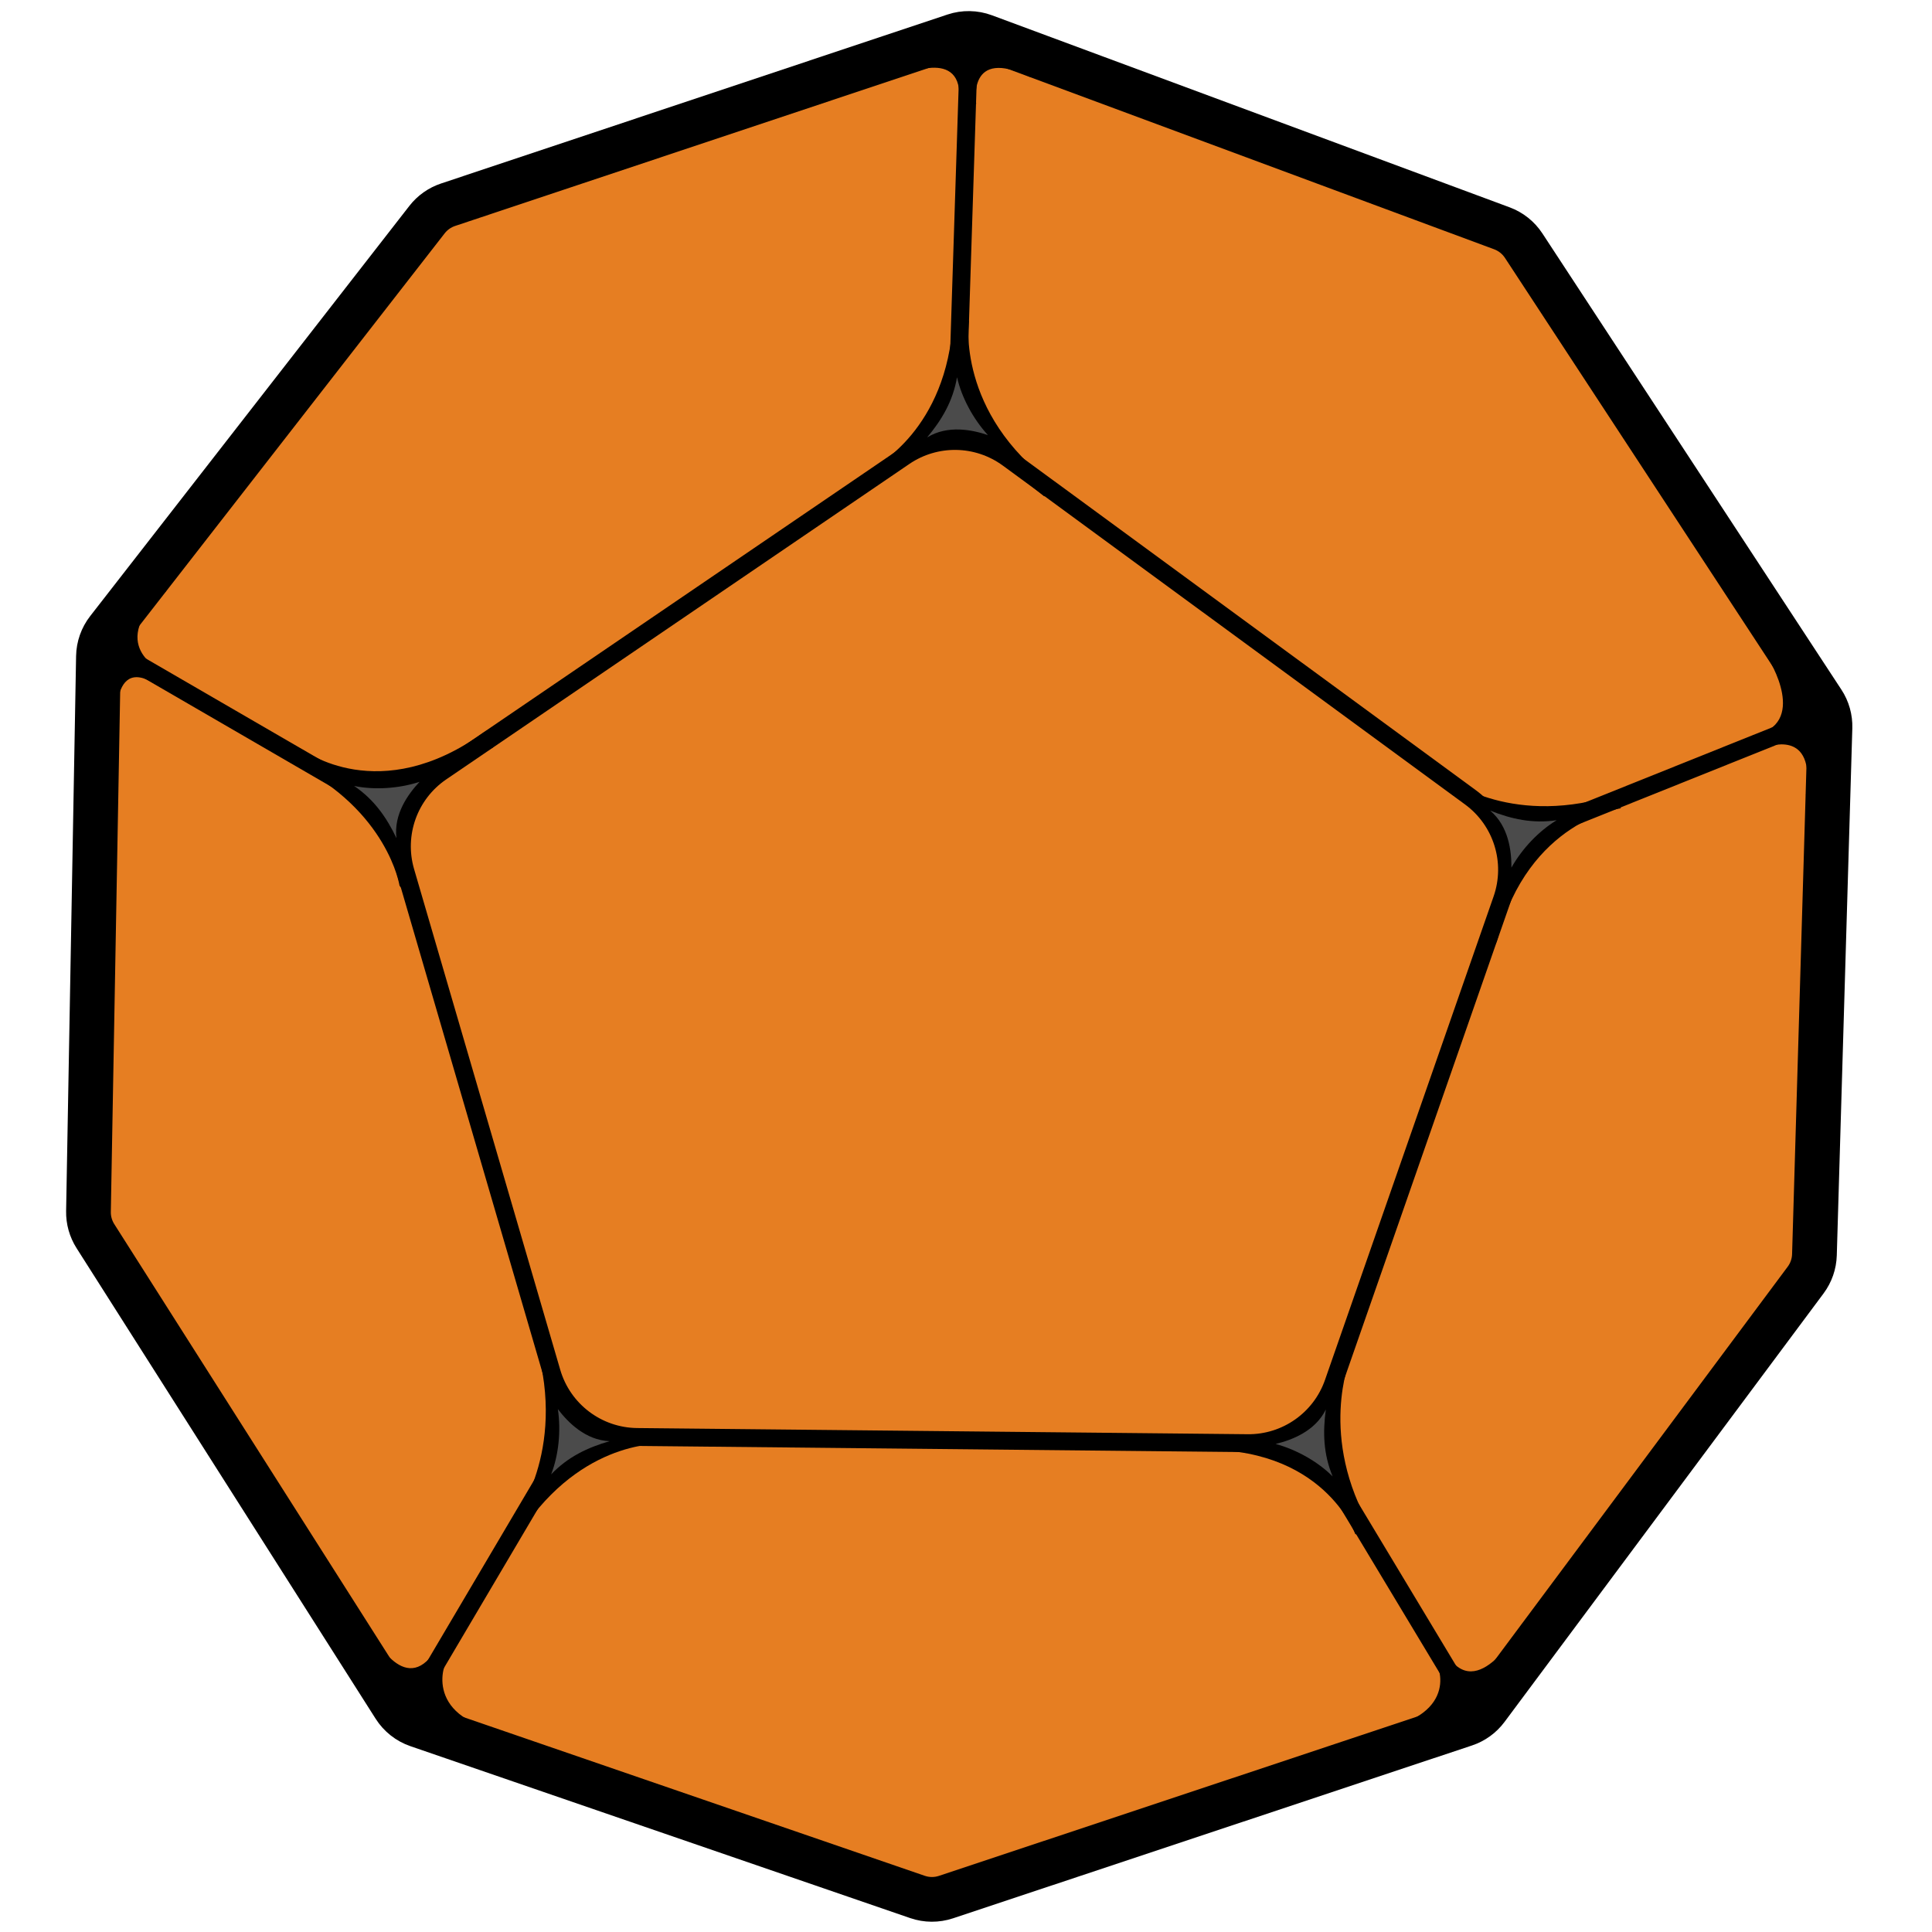
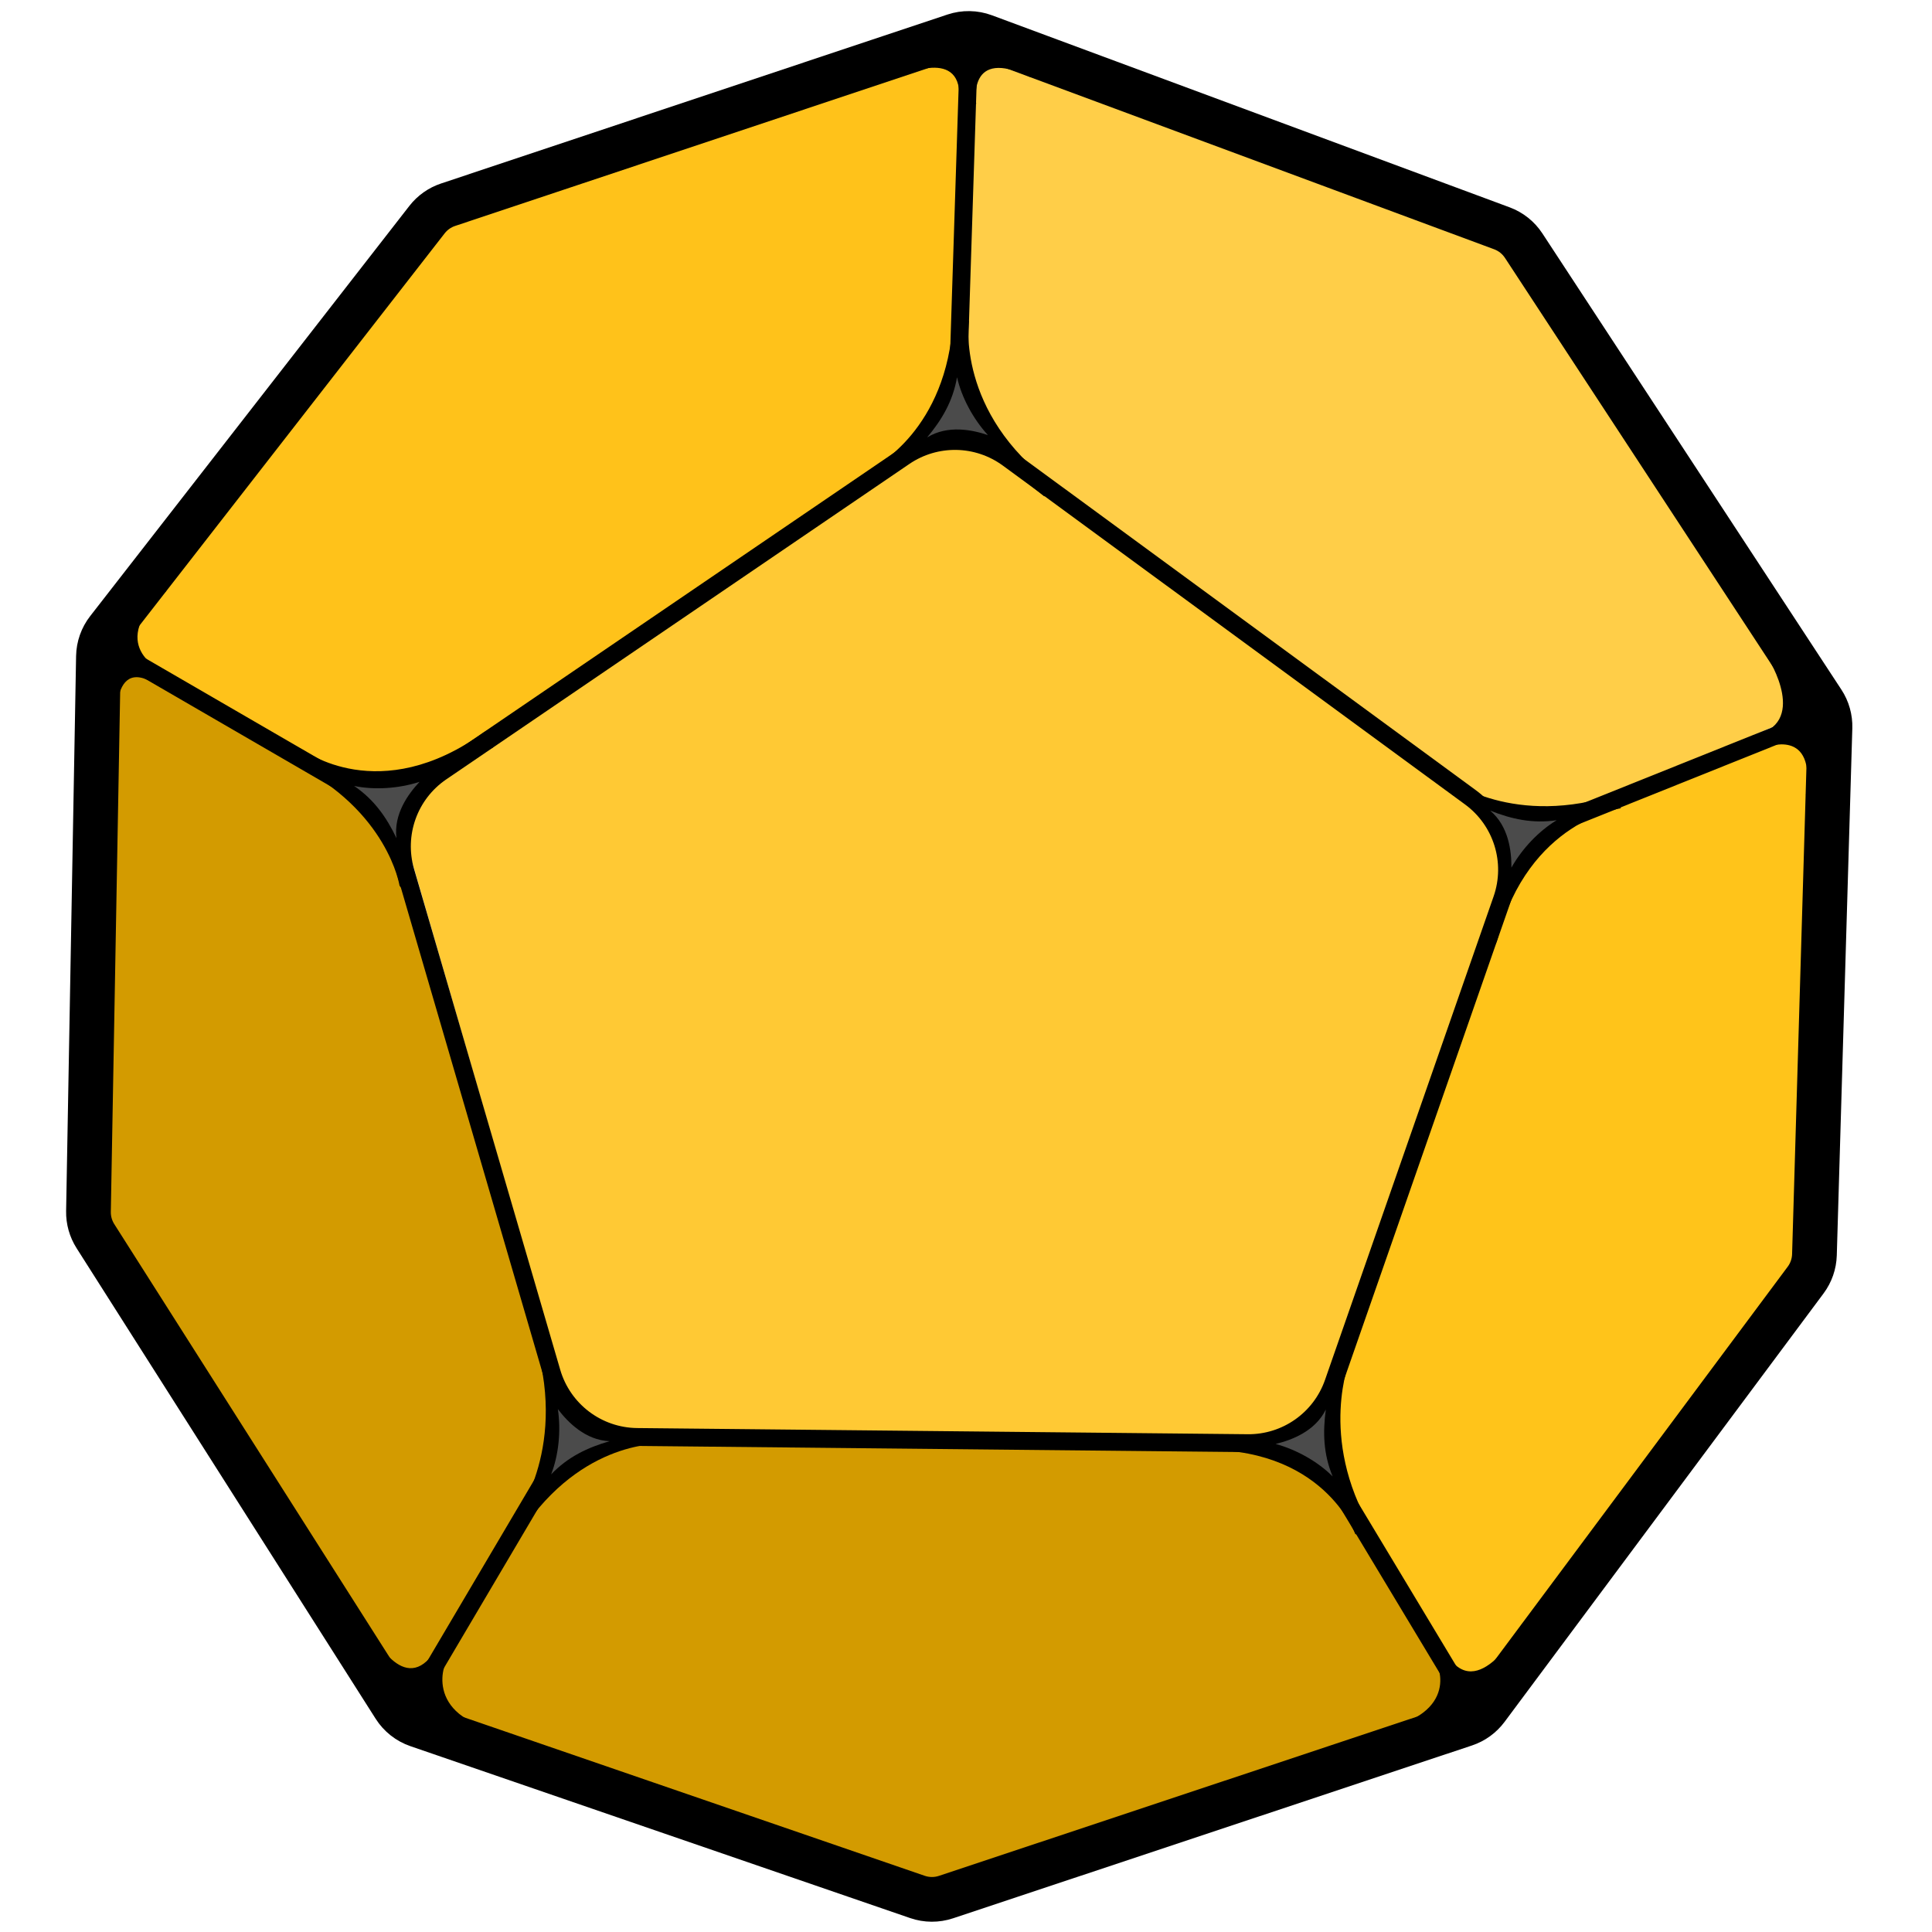
- <svg xmlns="http://www.w3.org/2000/svg" width="100%" height="100%" viewBox="0 0 216 216" version="1.1" xml:space="preserve" style="fill-rule:evenodd;clip-rule:evenodd;stroke-linecap:round;stroke-linejoin:round;stroke-miterlimit:1.5;">
-   <path id="Outside" d="M106.718,3.997c1.077,-0.36 2.244,-0.34 3.309,0.054c8.717,3.234 49.442,18.341 57.887,21.474c0.998,0.37 1.851,1.05 2.434,1.939c4.924,7.514 28.608,43.65 33.432,51.011c0.56,0.853 0.843,1.857 0.813,2.877c-0.254,8.629 -1.482,50.296 -1.737,58.932c-0.03,1.021 -0.373,2.008 -0.983,2.827c-5.202,6.987 -30.475,40.932 -35.672,47.912c-0.609,0.818 -1.454,1.429 -2.421,1.751c-8.351,2.781 -49.373,16.444 -58.014,19.322c-1.038,0.346 -2.16,0.34 -3.194,-0.016c-8.39,-2.886 -47.359,-16.291 -55.879,-19.221c-1.067,-0.367 -1.978,-1.086 -2.584,-2.039c-5.024,-7.905 -28.76,-45.254 -33.442,-52.621c-0.524,-0.825 -0.794,-1.785 -0.776,-2.761c0.157,-8.722 0.951,-52.906 1.116,-62.054c0.019,-1.078 0.387,-2.119 1.049,-2.97c5.391,-6.928 30.53,-39.235 35.685,-45.86c0.603,-0.776 1.423,-1.355 2.355,-1.666c8.077,-2.695 47.956,-16 56.622,-18.891Z" style="fill:#e67e22;stroke:#000;stroke-width:5px;" />
-   <path id="Inside" d="M45.334,97.439c-1.22,-4.182 0.391,-8.675 3.993,-11.128c12.212,-8.318 39.703,-27.043 51.776,-35.266c3.52,-2.398 8.17,-2.317 11.606,0.202c11.962,8.77 39.483,28.946 51.672,37.882c3.565,2.614 5.005,7.248 3.55,11.421c-4.569,13.101 -14.335,41.11 -18.849,54.054c-1.42,4.074 -5.282,6.788 -9.596,6.744c-15.622,-0.158 -52.424,-0.53 -68.26,-0.691c-4.431,-0.044 -8.31,-2.984 -9.551,-7.237c-3.943,-13.507 -12.431,-42.587 -16.341,-55.981Z" style="fill:none;stroke:#000;stroke-width:2px;" />
+ <svg xmlns="http://www.w3.org/2000/svg" width="100%" height="100%" viewBox="0 0 900 900" version="1.1" xml:space="preserve" style="fill-rule:evenodd;clip-rule:evenodd;stroke-linecap:round;stroke-linejoin:round;stroke-miterlimit:1.5;">
+   <g id="Background-Color">
+     <path id="m" d="M705.417,389.889l-94.776,282.825l-341.707,-6.106l-84.02,-289.536l262.822,-184.304l257.681,197.121Z" style="fill:#ffc934;" />
+     <path id="b" d="M191.933,795.914l243.727,88.672l245.054,-91.727l-66.924,-117.949l-344.357,-6.876l-77.5,127.88Z" style="fill:#d39b00;" />
+     <path id="tl" d="M452.28,16.166l-6.204,181.058l-264.637,176.964l-137.218,-73.918l151.072,-198.55l256.987,-85.554Z" style="fill:#ffc21a;" />
+     <path id="tr" d="M451.214,17.432l-1.681,176.444l260.645,195.047l129.269,-56.234l-130.832,-220.513l-257.401,-94.744Z" style="fill:#ffce48;" />
+     <path id="bl" d="M181.844,374.593l-133.513,-73.641l-2.559,267.352l144.318,228.242l77.456,-128.437l-85.702,-293.516Z" style="fill:#d39b00;" />
+     <path id="br" d="M852.15,334.022l-145.967,53.195l-93.922,285.376l74.345,118.675l156.515,-198.046l9.029,-259.2Z" style="fill:#ffc41a;" />
+   </g>
  <g id="Edges">
-     <path d="M107.152,41.596l1.23,-38.155" style="fill:none;stroke:#000;stroke-width:2px;stroke-linecap:butt;" />
-     <path d="M175.767,91.366l28.872,-11.58" style="fill:none;stroke:#000;stroke-width:2px;stroke-linecap:butt;" />
-     <path d="M149.514,166.091l15.752,26.188" style="fill:none;stroke:#000;stroke-width:2px;stroke-linecap:butt;" />
-     <path d="M62.208,163.22l-17.164,29.072" style="fill:none;stroke:#000;stroke-width:2px;stroke-linecap:butt;" />
-     <path d="M39.716,88.354l-28.68,-16.63" style="fill:none;stroke:#000;stroke-width:2px;stroke-linecap:butt;" />
+     <path id="Outside" d="M444.658,16.652c4.487,-1.497 9.351,-1.416 13.786,0.229c36.322,13.474 206.011,76.42 241.199,89.473c4.157,1.541 7.71,4.373 10.14,8.081c20.518,31.306 119.2,181.873 139.302,212.544c2.33,3.555 3.512,7.739 3.387,11.987c-1.06,35.956 -6.176,209.568 -7.237,245.55c-0.125,4.254 -1.556,8.367 -4.098,11.782c-21.674,29.11 -126.98,170.549 -148.632,199.631c-2.537,3.407 -6.058,5.953 -10.088,7.296c-34.795,11.588 -205.721,68.517 -241.725,80.508c-4.323,1.44 -9,1.417 -13.309,-0.065c-34.956,-12.025 -197.33,-67.879 -232.829,-80.09c-4.447,-1.53 -8.243,-4.524 -10.765,-8.493c-20.933,-32.939 -119.834,-188.56 -139.343,-219.257c-2.183,-3.435 -3.307,-7.435 -3.234,-11.504c0.653,-36.341 3.963,-220.441 4.649,-258.559c0.08,-4.488 1.614,-8.829 4.37,-12.372c22.463,-28.867 127.21,-163.481 148.69,-191.086c2.514,-3.231 5.927,-5.646 9.81,-6.941c33.656,-11.229 199.818,-66.667 235.927,-78.714Z" style="fill:none;stroke:#000;stroke-width:20.83px;" />
+     <path id="Inside" d="M188.894,405.997c-5.087,-17.427 1.628,-36.148 16.633,-46.368c50.885,-34.658 165.43,-112.677 215.734,-146.94c14.67,-9.992 34.044,-9.656 48.359,0.838c49.843,36.542 164.513,120.61 215.303,157.845c14.851,10.888 20.852,30.197 14.789,47.586c-19.035,54.589 -59.73,171.293 -78.536,225.225c-5.919,16.975 -22.009,28.282 -39.986,28.1c-65.088,-0.658 -218.432,-2.21 -284.417,-2.877c-18.46,-0.187 -34.623,-12.435 -39.796,-30.156c-16.427,-56.281 -51.795,-177.448 -68.083,-233.253Z" style="fill:none;stroke:#000;stroke-width:8.33px;" />
+     <path d="M446.468,173.317l5.124,-158.978" style="fill:none;stroke:#000;stroke-width:8.33px;stroke-linecap:butt;" />
+     <path d="M732.362,380.692l120.302,-48.252" style="fill:none;stroke:#000;stroke-width:8.33px;stroke-linecap:butt;" />
+     <path d="M622.975,692.046l65.633,109.117" style="fill:none;stroke:#000;stroke-width:8.33px;stroke-linecap:butt;" />
+     <path d="M259.199,680.082l-71.514,121.133" style="fill:none;stroke:#000;stroke-width:8.33px;stroke-linecap:butt;" />
+     <path d="M165.482,368.141l-119.497,-69.29" style="fill:none;stroke:#000;stroke-width:8.33px;stroke-linecap:butt;" />
  </g>
  <g id="Exterior-Corners">
-     <path d="M100.518,8.627c0.162,-0.12 7.397,-3.629 6.687,2.847l1.937,0.13c-0.04,-0.228 -0.975,-6.383 6.017,-2.996l0.49,-1.774l-7.102,-2.954l-8.422,2.916l0.393,1.831Z" />
-     <path d="M197.618,73.548c0.161,0.12 4.715,7.517 -1.692,8.698l1.314,1.376c0.208,-0.104 5.896,-2.398 4.661,5.272l1.779,-0.41l0.788,-7.651l-5.213,-7.23l-1.637,-0.055Z" />
-     <path d="M13.145,82.472c-0.035,-0.199 -1.214,-9.488 4.266,-5.964l0.981,-1.676c-0.445,0.36 -6.727,-2.929 0.246,-8.795l-1.613,0.844l-5.812,5.038l-1.148,8.839l3.08,1.714Z" />
-     <path d="M41.32,182.02c0.069,0.189 3.557,7.579 7.025,2.982l1.855,0.51c-0.565,-0.088 -3.046,6.453 5.927,8.032l-3.289,-0.018l-7.555,-1.446l-5.424,-7.072l1.461,-2.988Z" />
-     <path d="M170.197,181.511c-0.069,0.189 -4.614,8.571 -8.082,3.974l-1.815,0.3c0.565,-0.089 3.004,5.951 -5.969,7.53l3.291,0.694l7.555,-1.445l5.424,-7.072l-0.404,-3.981Z" />
+     <path d="M418.826,35.944c0.674,-0.499 30.818,-15.119 27.861,11.866l8.073,0.541c-0.17,-0.953 -4.064,-26.597 25.07,-12.485l2.041,-7.393l-29.591,-12.307l-35.093,12.151l1.639,7.627Z" />
+     <path d="M823.408,306.45c0.671,0.502 19.647,31.321 -7.049,36.243l5.476,5.734c0.864,-0.437 24.564,-9.994 19.418,21.966l7.412,-1.71l3.286,-31.88l-21.722,-30.122l-6.821,-0.231Z" />
+     <path d="M54.769,343.632c-0.145,-0.826 -5.056,-39.532 17.776,-24.847l4.086,-6.984c-1.851,1.498 -28.025,-12.206 1.027,-36.646l-6.723,3.514l-24.216,20.993l-4.78,36.828l12.83,7.142Z" />
+     <path d="M172.168,758.418c0.288,0.787 14.82,31.576 29.27,12.422l7.729,2.128c-2.353,-0.368 -12.694,26.884 24.696,33.465l-13.705,-0.077l-31.478,-6.022l-22.601,-29.468l6.089,-12.448Z" />
+     <path d="M709.155,756.298c-0.287,0.787 -19.225,35.711 -33.675,16.558l-7.563,1.247c2.353,-0.368 12.518,24.795 -24.872,31.376l13.715,2.893l31.478,-6.022l22.601,-29.468l-1.684,-16.584Z" />
+     <path d="M141.372,349.417c0,-0 35.337,26.91 83.974,-8.236c6.495,-4.693 4.275,7.02 4.275,7.02l-36.794,20.38l-6.795,26.464l12.098,31.646l-11.991,-14.041c0,-0 -5.356,-34.965 -49.431,-56.878c-3.947,-1.963 4.664,-6.355 4.664,-6.355Z" />
+     <path d="M631.354,714.674c-0,-0 -14.795,-41.881 -74.74,-39.16c-8.005,0.364 0.275,-6.989 0.275,-6.989l41.944,1.907l20.194,-18.404l7.236,-33.098l2.623,14.357c-0,-0 -14.989,36.136 9.852,78.629c2.225,3.806 -7.384,2.758 -7.384,2.758Z" />
+     <path d="M755.034,376.536c-0,0 -42.932,5.683 -57.416,60.832c-2.036,7.75 -7.597,3.059 -7.597,3.059l12.01,-40.234l-12.965,-24.05l-24.911,-16.814l9.116,2.709c-0,0 28.863,22.9 76.108,9.091c4.231,-1.237 5.655,5.407 5.655,5.407Z" />
+     <path d="M240.377,706.331c-0,0 25.076,-33.072 7.82,-84.762c-2.537,-7.601 5.52,-2.481 5.52,-2.481l14.04,39.649l24.983,11.062l27.959,-3.16l-10.578,5.954c0,0 -35.574,-3.181 -64.448,36.681c-2.587,3.57 -5.296,-2.943 -5.296,-2.943Z" />
+     <path d="M451.33,149.551c0,0 -5.964,42.656 39.399,76.137c6.447,4.759 -4.334,5.49 -4.334,5.49l-32.797,-26.216l-27.157,3.003l-25.321,22.508l6.324,-13.152c0,-0 33.781,-16.968 36.479,-68.103c0.232,-4.403 7.407,0.333 7.407,0.333Z" />
  </g>
  <g id="Interior-Corners">
-     <path d="M33.929,83.86c0,0 8.481,6.458 20.154,-1.977c1.559,-1.126 1.026,1.685 1.026,1.685l-8.83,4.892l-1.631,6.351l2.903,7.595l-2.878,-3.37c0,-0 -1.285,-8.392 -11.863,-13.651c-0.947,-0.471 1.119,-1.525 1.119,-1.525Z" />
-     <path d="M39.591,87.87c2.254,1.538 3.625,3.52 4.735,5.834c-0.334,-2.687 1.315,-4.941 2.581,-6.293c-2.326,0.752 -5.028,0.932 -7.316,0.459Z" style="fill:#4b4b4b;" />
-     <path d="M151.525,171.522c-0,-0 -3.551,-10.052 -17.938,-9.399c-1.921,0.088 0.066,-1.677 0.066,-1.677l10.067,0.458l4.846,-4.417l1.737,-7.944l0.63,3.446c-0,-0 -3.598,8.673 2.364,18.871c0.534,0.913 -1.772,0.662 -1.772,0.662Z" />
-     <path d="M148.989,165.063c-1.041,-2.521 -1.102,-4.931 -0.76,-7.475c-1.195,2.431 -3.809,3.411 -5.61,3.848c2.358,0.646 4.717,1.978 6.37,3.627Z" style="fill:#4b4b4b;" />
-     <path d="M181.208,90.369c0,-0 -10.304,1.364 -13.78,14.599c-0.488,1.86 -1.823,0.734 -1.823,0.734l2.882,-9.656l-3.111,-5.772l-5.979,-4.035l2.188,0.65c-0,0 6.927,5.496 18.266,2.182c1.016,-0.297 1.357,1.298 1.357,1.298Z" />
-     <path d="M174.04,91.701c-2.699,0.4 -5.052,-0.125 -7.437,-1.072c2.069,1.747 2.387,4.522 2.375,6.374c1.197,-2.13 3.061,-4.097 5.062,-5.302Z" style="fill:#4b4b4b;" />
-     <path d="M57.69,169.519c0,0 6.019,-7.937 1.877,-20.343c-0.609,-1.824 1.325,-0.595 1.325,-0.595l3.37,9.516l5.995,2.655l6.711,-0.759l-2.539,1.429c0,0 -8.538,-0.763 -15.468,8.804c-0.62,0.857 -1.271,-0.707 -1.271,-0.707Z" />
-     <path d="M61.619,164.836c1.887,-1.97 4.068,-2.996 6.534,-3.71c-2.705,-0.113 -4.657,-2.11 -5.782,-3.582c0.359,2.418 0.091,5.113 -0.752,7.292Z" style="fill:#4b4b4b;" />
-     <path d="M108.319,35.892c0,0 -1.431,10.238 9.456,18.273c1.547,1.142 -1.04,1.318 -1.04,1.318l-7.871,-6.292l-6.518,0.721l-6.077,5.402l1.518,-3.157c-0,-0 8.107,-4.072 8.755,-16.345c0.055,-1.056 1.777,0.08 1.777,0.08Z" />
-     <path d="M106.997,42.176c-0.464,2.688 -1.698,4.759 -3.344,6.729c2.307,-1.419 5.041,-0.854 6.797,-0.263c-1.649,-1.804 -2.934,-4.189 -3.453,-6.466Z" style="fill:#4b4b4b;" />
+     <path d="M164.962,366.127c9.39,6.405 15.107,14.664 19.731,24.308c-1.393,-11.197 5.477,-20.588 10.752,-26.224c-9.689,3.136 -20.951,3.885 -30.483,1.916Z" style="fill:#4b4b4b;" />
+     <path d="M620.789,687.764c-4.34,-10.505 -4.591,-20.546 -3.17,-31.147c-4.976,10.127 -15.87,14.213 -23.371,16.034c9.821,2.691 19.65,8.24 26.541,15.113Z" style="fill:#4b4b4b;" />
+     <path d="M725.165,382.09c-11.244,1.665 -21.047,-0.523 -30.988,-4.469c8.621,7.28 9.947,18.839 9.896,26.559c4.99,-8.878 12.754,-17.07 21.092,-22.09Z" style="fill:#4b4b4b;" />
+     <path d="M256.745,686.816c7.865,-8.206 16.953,-12.484 27.227,-15.456c-11.274,-0.471 -19.404,-8.794 -24.094,-14.925c1.496,10.073 0.38,21.305 -3.133,30.381Z" style="fill:#4b4b4b;" />
+     <path d="M445.822,175.733c-1.933,11.201 -7.077,19.828 -13.933,28.037c9.61,-5.912 21.005,-3.558 28.321,-1.096c-6.872,-7.515 -12.226,-17.452 -14.388,-26.941Z" style="fill:#4b4b4b;" />
  </g>
</svg>
